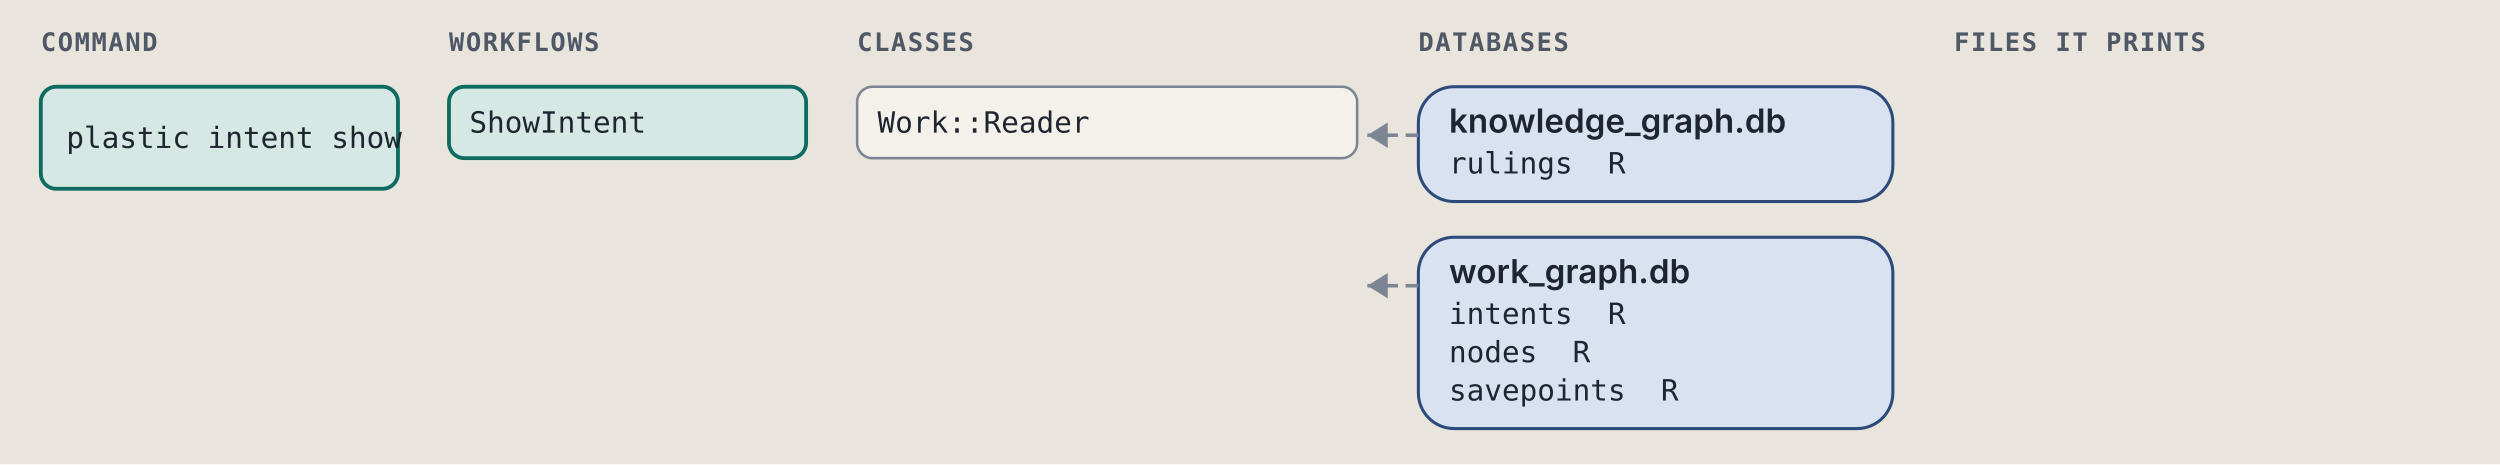
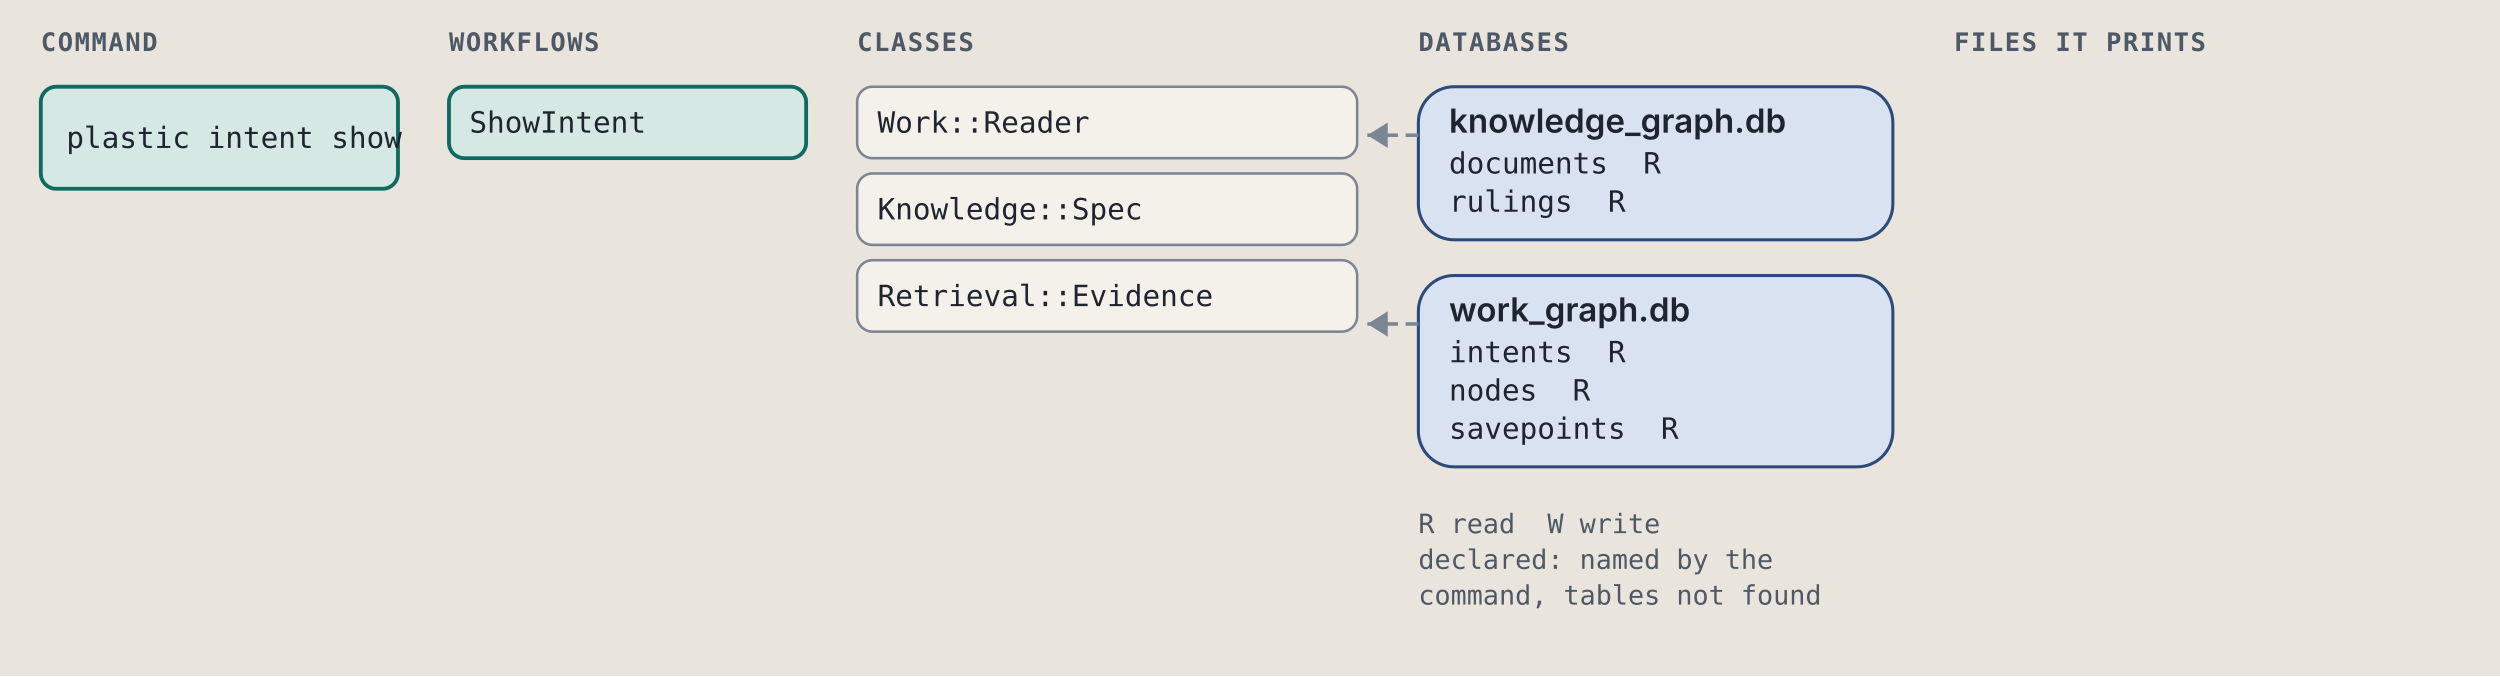
- <svg xmlns="http://www.w3.org/2000/svg" viewBox="0 0 980 182" width="980" height="182" role="img" xml:space="preserve">
+ <svg xmlns="http://www.w3.org/2000/svg" viewBox="0 0 980 265" width="980" height="265" role="img" xml:space="preserve">
  <style>.ground { fill: #e9e5dc; }
.card { fill: #f4f1ea; stroke: #7c8594; stroke-width: 1; }
.lane-code { fill: #d5e8e3; stroke: #0d6b61; stroke-width: 1.5; }
.lane-agent { fill: #f1e2c7; stroke: #9a5508; stroke-width: 1.5; }
.stop-refusal { fill: #e4dcf5; stroke: #5b35b0; stroke-width: 1.2; }
.stop-failure { fill: #f4d9d4; stroke: #a8261b; stroke-width: 1.2; }
.end { fill: #d9e2f0; stroke: #2c4a7a; stroke-width: 1.2; }
.wire { fill: none; stroke: #7c8594; stroke-width: 1.4; }
.wire-read { fill: none; stroke: #7c8594; stroke-width: 1.4; stroke-dasharray: 5 3; }
.wire-refusal { fill: none; stroke: #5b35b0; stroke-width: 1.2; stroke-dasharray: 4 3; }
.wire-failure { fill: none; stroke: #a8261b; stroke-width: 1.2; stroke-dasharray: 4 3; }
.head { fill: #7c8594; }
.t { fill: #1f2530; font: 12px "IBM Plex Sans", system-ui, -apple-system, "Segoe UI", sans-serif; }
.tb { fill: #1f2530; font: 600 13px "IBM Plex Sans", system-ui, -apple-system, "Segoe UI", sans-serif; }
.tm { fill: #1f2530; font: 11.5px "IBM Plex Mono", ui-monospace, Menlo, Consolas, monospace; }
.tag { font: 600 10px "IBM Plex Mono", ui-monospace, Menlo, Consolas, monospace; letter-spacing: .06em; }
.tag-code { fill: #0d6b61; } .tag-agent { fill: #9a5508; } .tag-refusal { fill: #5b35b0; }
.tag-failure { fill: #a8261b; } .tag-end { fill: #2c4a7a; } .tag-muted { fill: #4f5866; }
.tm.tag-muted { font-size: 10.5px; }
.db { fill: #d9e2f0; stroke: #2c4a7a; stroke-width: 1.2; }
.codebox { fill: #f4f1ea; stroke: #7c8594; stroke-width: 1; }
.cx { fill: #1f2530; font: 12px "IBM Plex Mono", ui-monospace, Menlo, Consolas, monospace; white-space: pre; }
.cx-n { fill: #4f5866; font: 11px "IBM Plex Mono", ui-monospace, Menlo, Consolas, monospace; }
.cx-k { fill: #5b35b0; } .cx-s { fill: #9a5508; } .cx-y { fill: #0d6b61; }
.cx-w { fill: #2c4a7a; font-weight: 600; } .cx-t { fill: #a8261b; } .cx-c { fill: #4f5866; font-style: italic; }
.badge { fill: #2c4a7a; } .badge-t { fill: #e9e5dc; font: 600 11px "IBM Plex Mono", ui-monospace, Menlo, Consolas, monospace; }
.bracket { fill: none; stroke: #2c4a7a; stroke-width: 1.4; }
.term { fill: #16191e; stroke: #7c8594; stroke-width: 1; }
.term-t { fill: #e6e2d8; font: 12px "IBM Plex Mono", ui-monospace, Menlo, Consolas, monospace; }
.term-p { fill: #8fd18f; font: 12px "IBM Plex Mono", ui-monospace, Menlo, Consolas, monospace; }
.term-m { fill: #a3abb6; font: 12px "IBM Plex Mono", ui-monospace, Menlo, Consolas, monospace; }
.big { font: 700 36px "IBM Plex Mono", ui-monospace, Menlo, Consolas, monospace; }

@media (prefers-color-scheme: dark) {
.ground { fill: #171a1f; }
.card { fill: #20242b; stroke: #8a93a2; stroke-width: 1; }
.lane-code { fill: #173a36; stroke: #5cc4b4; stroke-width: 1.5; }
.lane-agent { fill: #3d2e17; stroke: #e5a95a; stroke-width: 1.5; }
.stop-refusal { fill: #2d2445; stroke: #b59cf2; stroke-width: 1.2; }
.stop-failure { fill: #45211e; stroke: #f2958a; stroke-width: 1.2; }
.end { fill: #1f2c42; stroke: #97b6e8; stroke-width: 1.2; }
.wire { fill: none; stroke: #8a93a2; stroke-width: 1.4; }
.wire-read { fill: none; stroke: #8a93a2; stroke-width: 1.4; stroke-dasharray: 5 3; }
.wire-refusal { fill: none; stroke: #b59cf2; stroke-width: 1.2; stroke-dasharray: 4 3; }
.wire-failure { fill: none; stroke: #f2958a; stroke-width: 1.2; stroke-dasharray: 4 3; }
.head { fill: #8a93a2; }
.t { fill: #e8e4da; font: 12px "IBM Plex Sans", system-ui, -apple-system, "Segoe UI", sans-serif; }
.tb { fill: #e8e4da; font: 600 13px "IBM Plex Sans", system-ui, -apple-system, "Segoe UI", sans-serif; }
.tm { fill: #e8e4da; font: 11.5px "IBM Plex Mono", ui-monospace, Menlo, Consolas, monospace; }
.tag { font: 600 10px "IBM Plex Mono", ui-monospace, Menlo, Consolas, monospace; letter-spacing: .06em; }
.tag-code { fill: #5cc4b4; } .tag-agent { fill: #e5a95a; } .tag-refusal { fill: #b59cf2; }
.tag-failure { fill: #f2958a; } .tag-end { fill: #97b6e8; } .tag-muted { fill: #b3b9c3; }
.tm.tag-muted { font-size: 10.5px; }
.db { fill: #1f2c42; stroke: #97b6e8; stroke-width: 1.2; }
.codebox { fill: #20242b; stroke: #8a93a2; stroke-width: 1; }
.cx { fill: #e8e4da; font: 12px "IBM Plex Mono", ui-monospace, Menlo, Consolas, monospace; white-space: pre; }
.cx-n { fill: #b3b9c3; font: 11px "IBM Plex Mono", ui-monospace, Menlo, Consolas, monospace; }
.cx-k { fill: #b59cf2; } .cx-s { fill: #e5a95a; } .cx-y { fill: #5cc4b4; }
.cx-w { fill: #97b6e8; font-weight: 600; } .cx-t { fill: #f2958a; } .cx-c { fill: #b3b9c3; font-style: italic; }
.badge { fill: #97b6e8; } .badge-t { fill: #171a1f; font: 600 11px "IBM Plex Mono", ui-monospace, Menlo, Consolas, monospace; }
.bracket { fill: none; stroke: #97b6e8; stroke-width: 1.4; }
.term { fill: #16191e; stroke: #8a93a2; stroke-width: 1; }
.term-t { fill: #e6e2d8; font: 12px "IBM Plex Mono", ui-monospace, Menlo, Consolas, monospace; }
.term-p { fill: #8fd18f; font: 12px "IBM Plex Mono", ui-monospace, Menlo, Consolas, monospace; }
.term-m { fill: #a3abb6; font: 12px "IBM Plex Mono", ui-monospace, Menlo, Consolas, monospace; }
.big { font: 700 36px "IBM Plex Mono", ui-monospace, Menlo, Consolas, monospace; }
}</style>
  <rect width="100%" height="100%" class="ground" />
  <text x="16" y="20" class="tag tag-muted" text-anchor="start">COMMAND</text>
  <text x="176" y="20" class="tag tag-muted" text-anchor="start">WORKFLOWS</text>
  <text x="336" y="20" class="tag tag-muted" text-anchor="start">CLASSES</text>
  <text x="556" y="20" class="tag tag-muted" text-anchor="start">DATABASES</text>
  <text x="766" y="20" class="tag tag-muted" text-anchor="start">FILES IT PRINTS</text>
  <rect x="16" y="34" width="140" height="40" rx="6" class="lane-code" />
  <text x="26" y="58" class="tm" text-anchor="start">plastic intent show</text>
  <rect x="176" y="34" width="140" height="28" rx="6" class="lane-code" />
  <text x="184" y="52" class="tm" text-anchor="start">ShowIntent</text>
  <rect x="336" y="34" width="196" height="28" rx="6" class="card" />
  <text x="344" y="52" class="tm" text-anchor="start">Work::Reader</text>
-   <rect x="556" y="34" width="186" height="45" rx="14" class="db" />
+   <rect x="336" y="68" width="196" height="28" rx="6" class="card" />
+   <text x="344" y="86" class="tm" text-anchor="start">Knowledge::Spec</text>
+   <rect x="336" y="102" width="196" height="28" rx="6" class="card" />
+   <text x="344" y="120" class="tm" text-anchor="start">Retrieval::Evidence</text>
+   <rect x="556" y="34" width="186" height="60" rx="14" class="db" />
  <text x="568" y="52" class="tb" text-anchor="start">knowledge_graph.db</text>
-   <text x="568" y="68" class="tm" text-anchor="start">rulings  R</text>
+   <text x="568" y="68" class="tm" text-anchor="start">documents  R</text>
+   <text x="568" y="83" class="tm" text-anchor="start">rulings  R</text>
  <path d="M 556 53 L 536 53" class="wire-read" />
  <path d="M 544 48 L 536 53 L 544 58 Z" class="head" />
-   <rect x="556" y="93" width="186" height="75" rx="14" class="db" />
-   <text x="568" y="111" class="tb" text-anchor="start">work_graph.db</text>
-   <text x="568" y="127" class="tm" text-anchor="start">intents  R</text>
-   <text x="568" y="142" class="tm" text-anchor="start">nodes  R</text>
-   <text x="568" y="157" class="tm" text-anchor="start">savepoints  R</text>
-   <path d="M 556 112 L 536 112" class="wire-read" />
-   <path d="M 544 107 L 536 112 L 544 117 Z" class="head" />
+   <rect x="556" y="108" width="186" height="75" rx="14" class="db" />
+   <text x="568" y="126" class="tb" text-anchor="start">work_graph.db</text>
+   <text x="568" y="142" class="tm" text-anchor="start">intents  R</text>
+   <text x="568" y="157" class="tm" text-anchor="start">nodes  R</text>
+   <text x="568" y="172" class="tm" text-anchor="start">savepoints  R</text>
+   <path d="M 556 127 L 536 127" class="wire-read" />
+   <path d="M 544 122 L 536 127 L 544 132 Z" class="head" />
+   <text x="556" y="209" class="tm tag-muted" text-anchor="start">R read  W write</text>
+   <text x="556" y="223" class="tm tag-muted" text-anchor="start">declared: named by the</text>
+   <text x="556" y="237" class="tm tag-muted" text-anchor="start">command, tables not found</text>
</svg>
